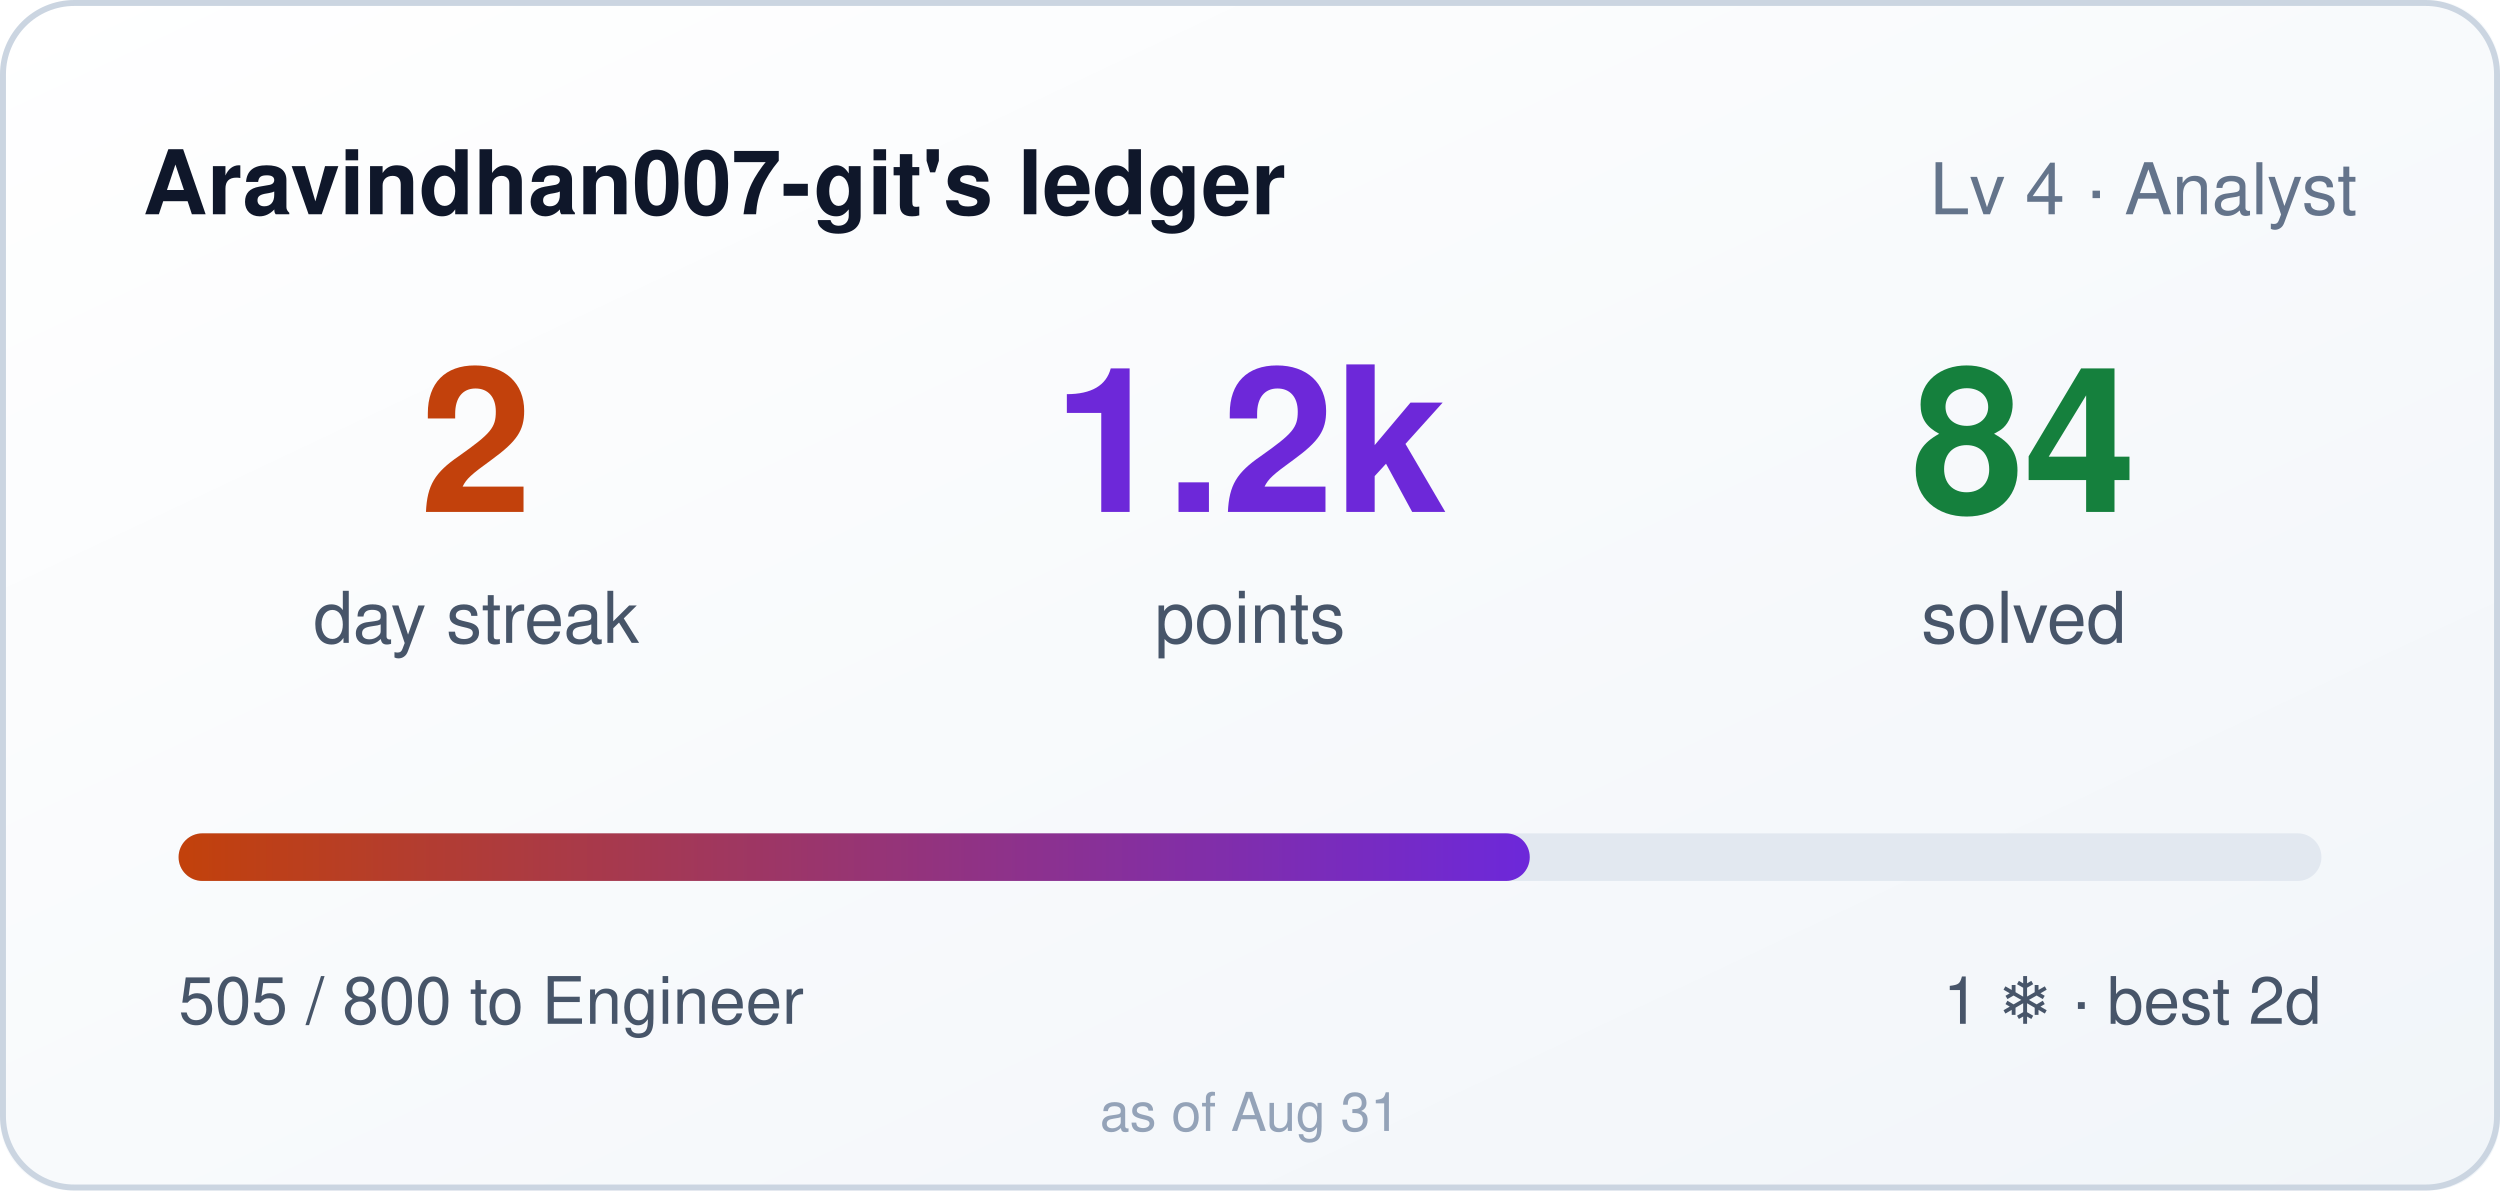
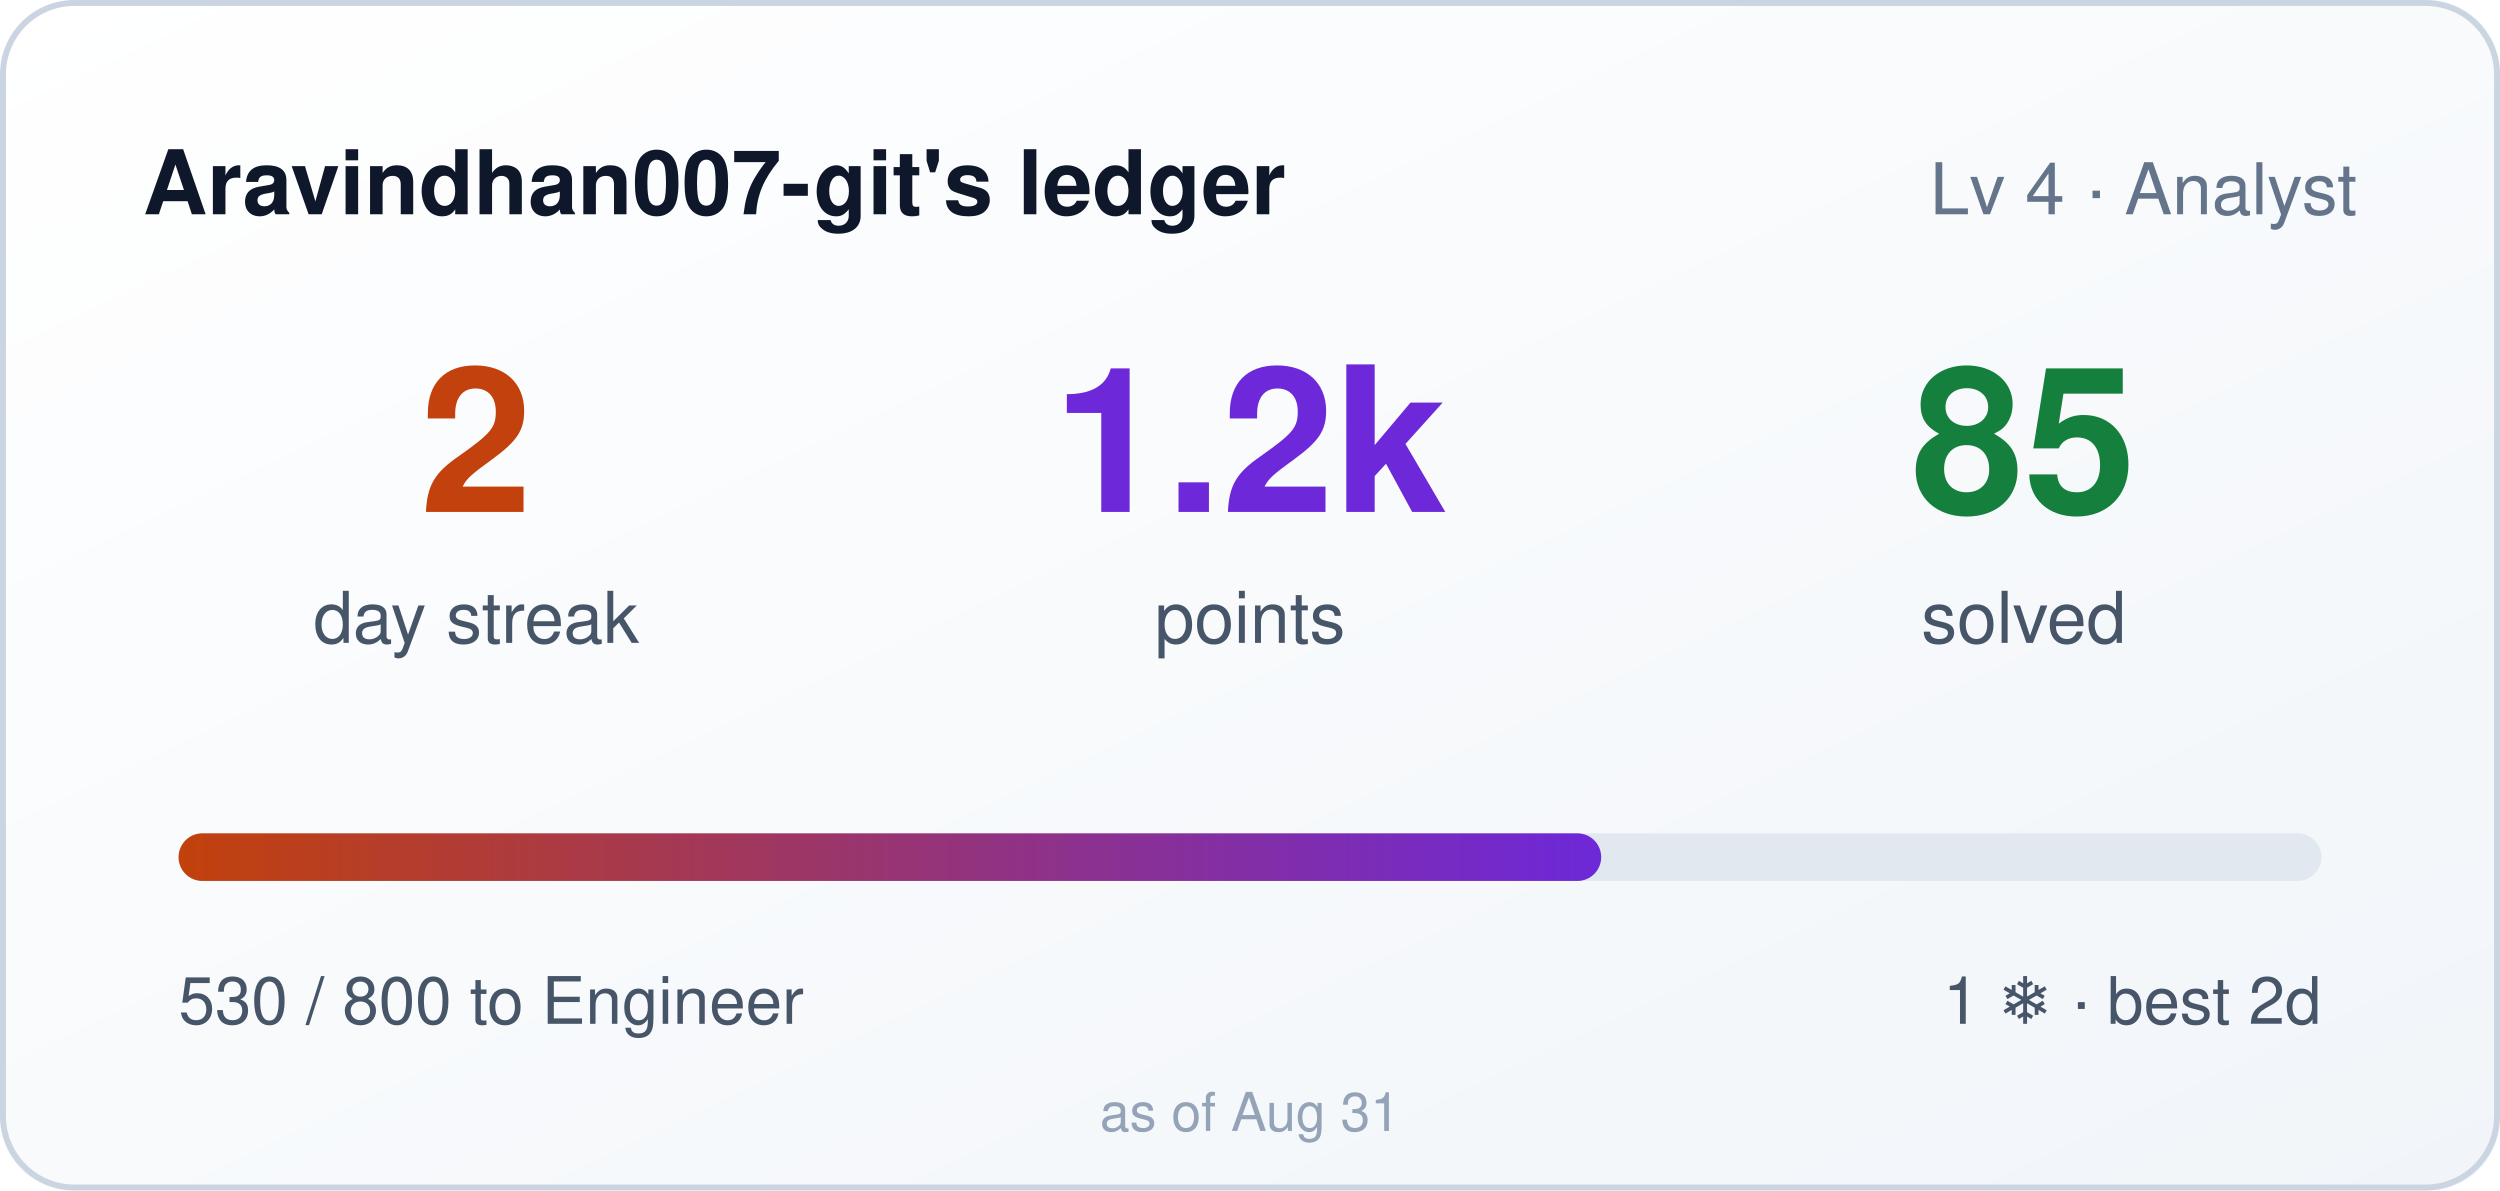
- <svg xmlns="http://www.w3.org/2000/svg" width="420" height="200" role="img" aria-label="Aravindhan007-git's ledger: 2 day streak, 1205 points">
+ <svg xmlns="http://www.w3.org/2000/svg" width="420" height="200" role="img" aria-label="Aravindhan007-git's ledger: 2 day streak, 1230 points">
  <style>
    .bar,.n{transform-box:fill-box}
    .bar{transform-origin:left center}
    @media (prefers-reduced-motion: no-preference){
      .bar{animation:cl-grow .9s cubic-bezier(.22,1,.36,1) both}
      .n{animation:cl-rise .5s ease-out both}
      .n2{animation-delay:.08s}
      .n3{animation-delay:.16s}
    }
    @keyframes cl-grow{from{transform:scaleX(0)}to{transform:scaleX(1)}}
    @keyframes cl-rise{from{opacity:0;transform:translateY(6px)}to{opacity:1;transform:none}}
  </style>
  <defs>
    <linearGradient id="bg" x1="0" y1="0" x2="1" y2="1">
      <stop offset="0" stop-color="#ffffff" />
      <stop offset="1" stop-color="#f1f5f9" />
    </linearGradient>
    <linearGradient id="bar" x1="0" y1="0" x2="1" y2="0">
      <stop offset="0" stop-color="#c2410c" />
      <stop offset="1" stop-color="#6d28d9" />
    </linearGradient>
  </defs>
  <rect width="420" height="200" rx="12" fill="url(#bg)" />
  <rect x="0.5" y="0.5" width="419" height="199" rx="12" fill="none" stroke="#cbd5e1" />
  <text x="24" y="36" fill="#0f172a" font-size="15" font-weight="600" font-family="Segoe UI,Helvetica,Arial,sans-serif">Aravindhan007-git's ledger</text>
  <text x="396" y="36" fill="#64748b" font-size="12" text-anchor="end" font-family="Segoe UI,Helvetica,Arial,sans-serif">Lv 4 · Analyst</text>
  <g font-family="Segoe UI,Helvetica,Arial,sans-serif">
    <text class="n n1" x="80" y="86" fill="#c2410c" font-size="34" font-weight="700" text-anchor="middle">2</text>
    <text x="80" y="108" fill="#475569" font-size="12" text-anchor="middle">day streak</text>
    <text class="n n2" x="210" y="86" fill="#6d28d9" font-size="34" font-weight="700" text-anchor="middle">1.2k</text>
    <text x="210" y="108" fill="#475569" font-size="12" text-anchor="middle">points</text>
-     <text class="n n3" x="340" y="86" fill="#15803d" font-size="34" font-weight="700" text-anchor="middle">84</text>
+     <text class="n n3" x="340" y="86" fill="#15803d" font-size="34" font-weight="700" text-anchor="middle">85</text>
    <text x="340" y="108" fill="#475569" font-size="12" text-anchor="middle">solved</text>
  </g>
  <rect x="30" y="140" width="360" height="8" rx="4" fill="#e2e8f0" />
-   <rect class="bar" x="30" y="140" width="227" height="8" rx="4" fill="url(#bar)" />
-   <text x="30" y="172" fill="#475569" font-size="11" font-family="Segoe UI,Helvetica,Arial,sans-serif">505 / 800 to Engineer</text>
+   <rect class="bar" x="30" y="140" width="239" height="8" rx="4" fill="url(#bar)" />
+   <text x="30" y="172" fill="#475569" font-size="11" font-family="Segoe UI,Helvetica,Arial,sans-serif">530 / 800 to Engineer</text>
  <text x="390" y="172" fill="#475569" font-size="11" text-anchor="end" font-family="Segoe UI,Helvetica,Arial,sans-serif">1 ❄ · best 2d</text>
  <text x="210" y="190" fill="#94a3b8" font-size="9" text-anchor="middle" font-family="Segoe UI,Helvetica,Arial,sans-serif">as of Aug 31</text>
</svg>
